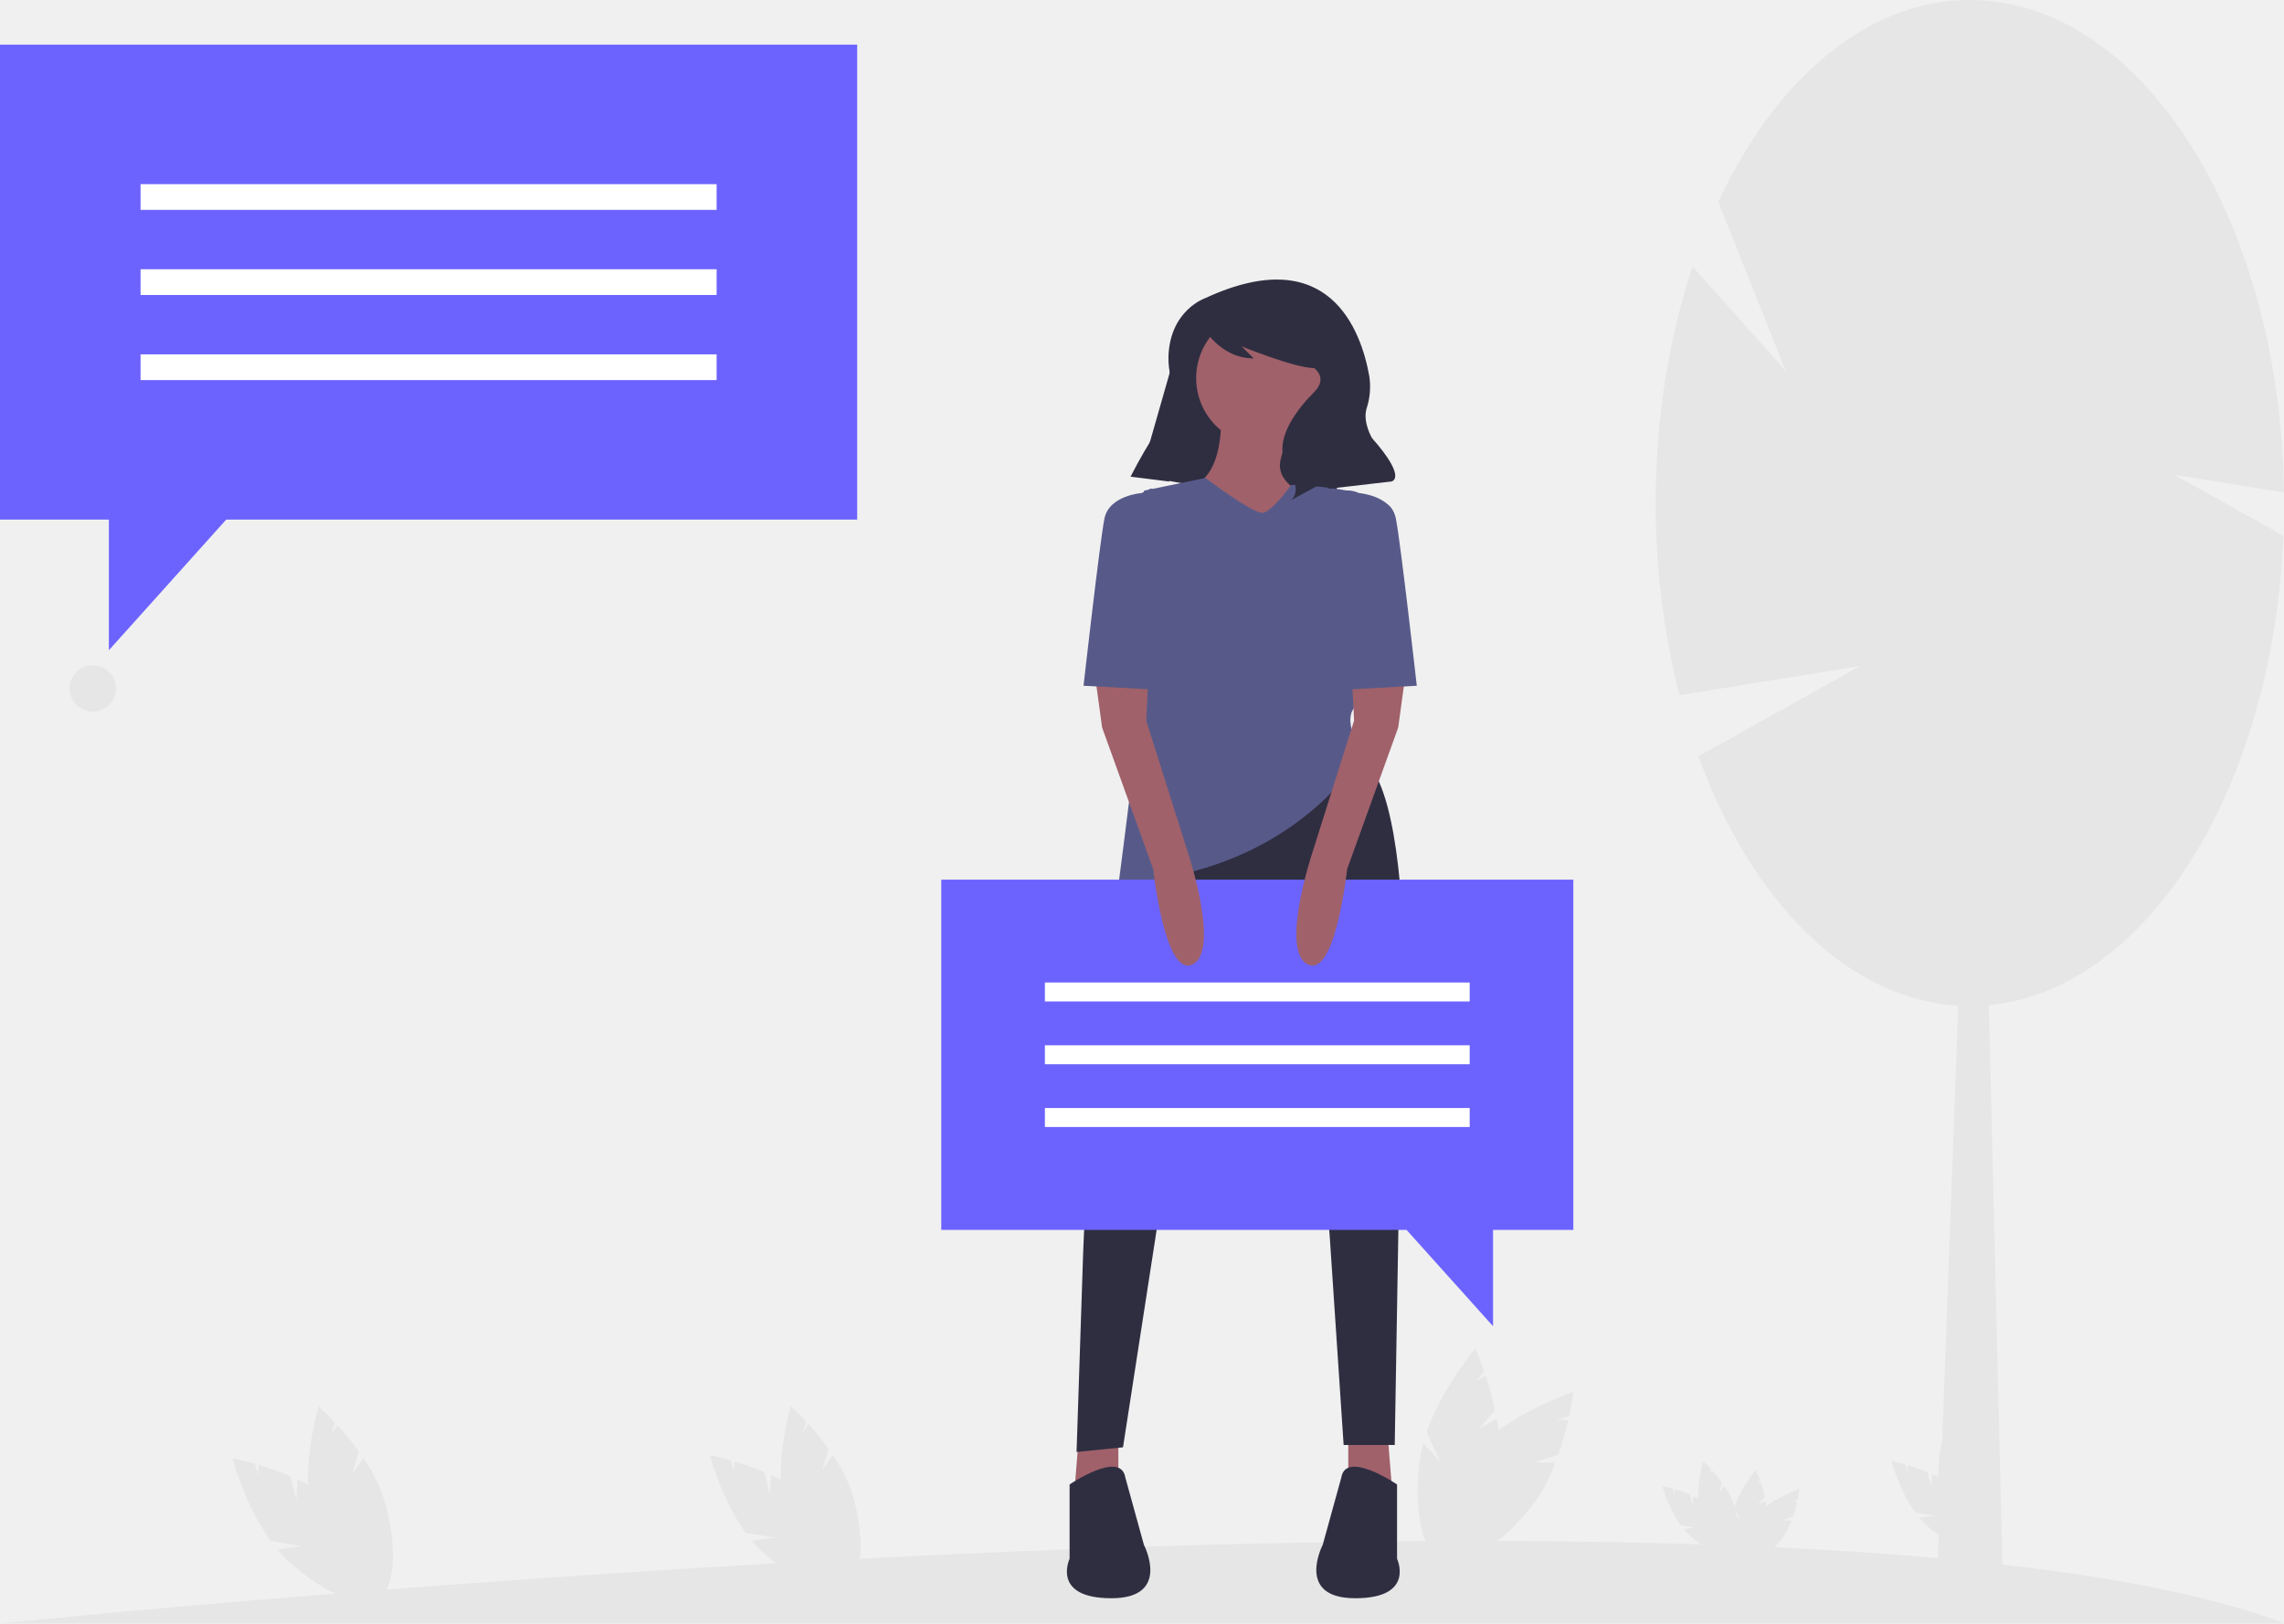
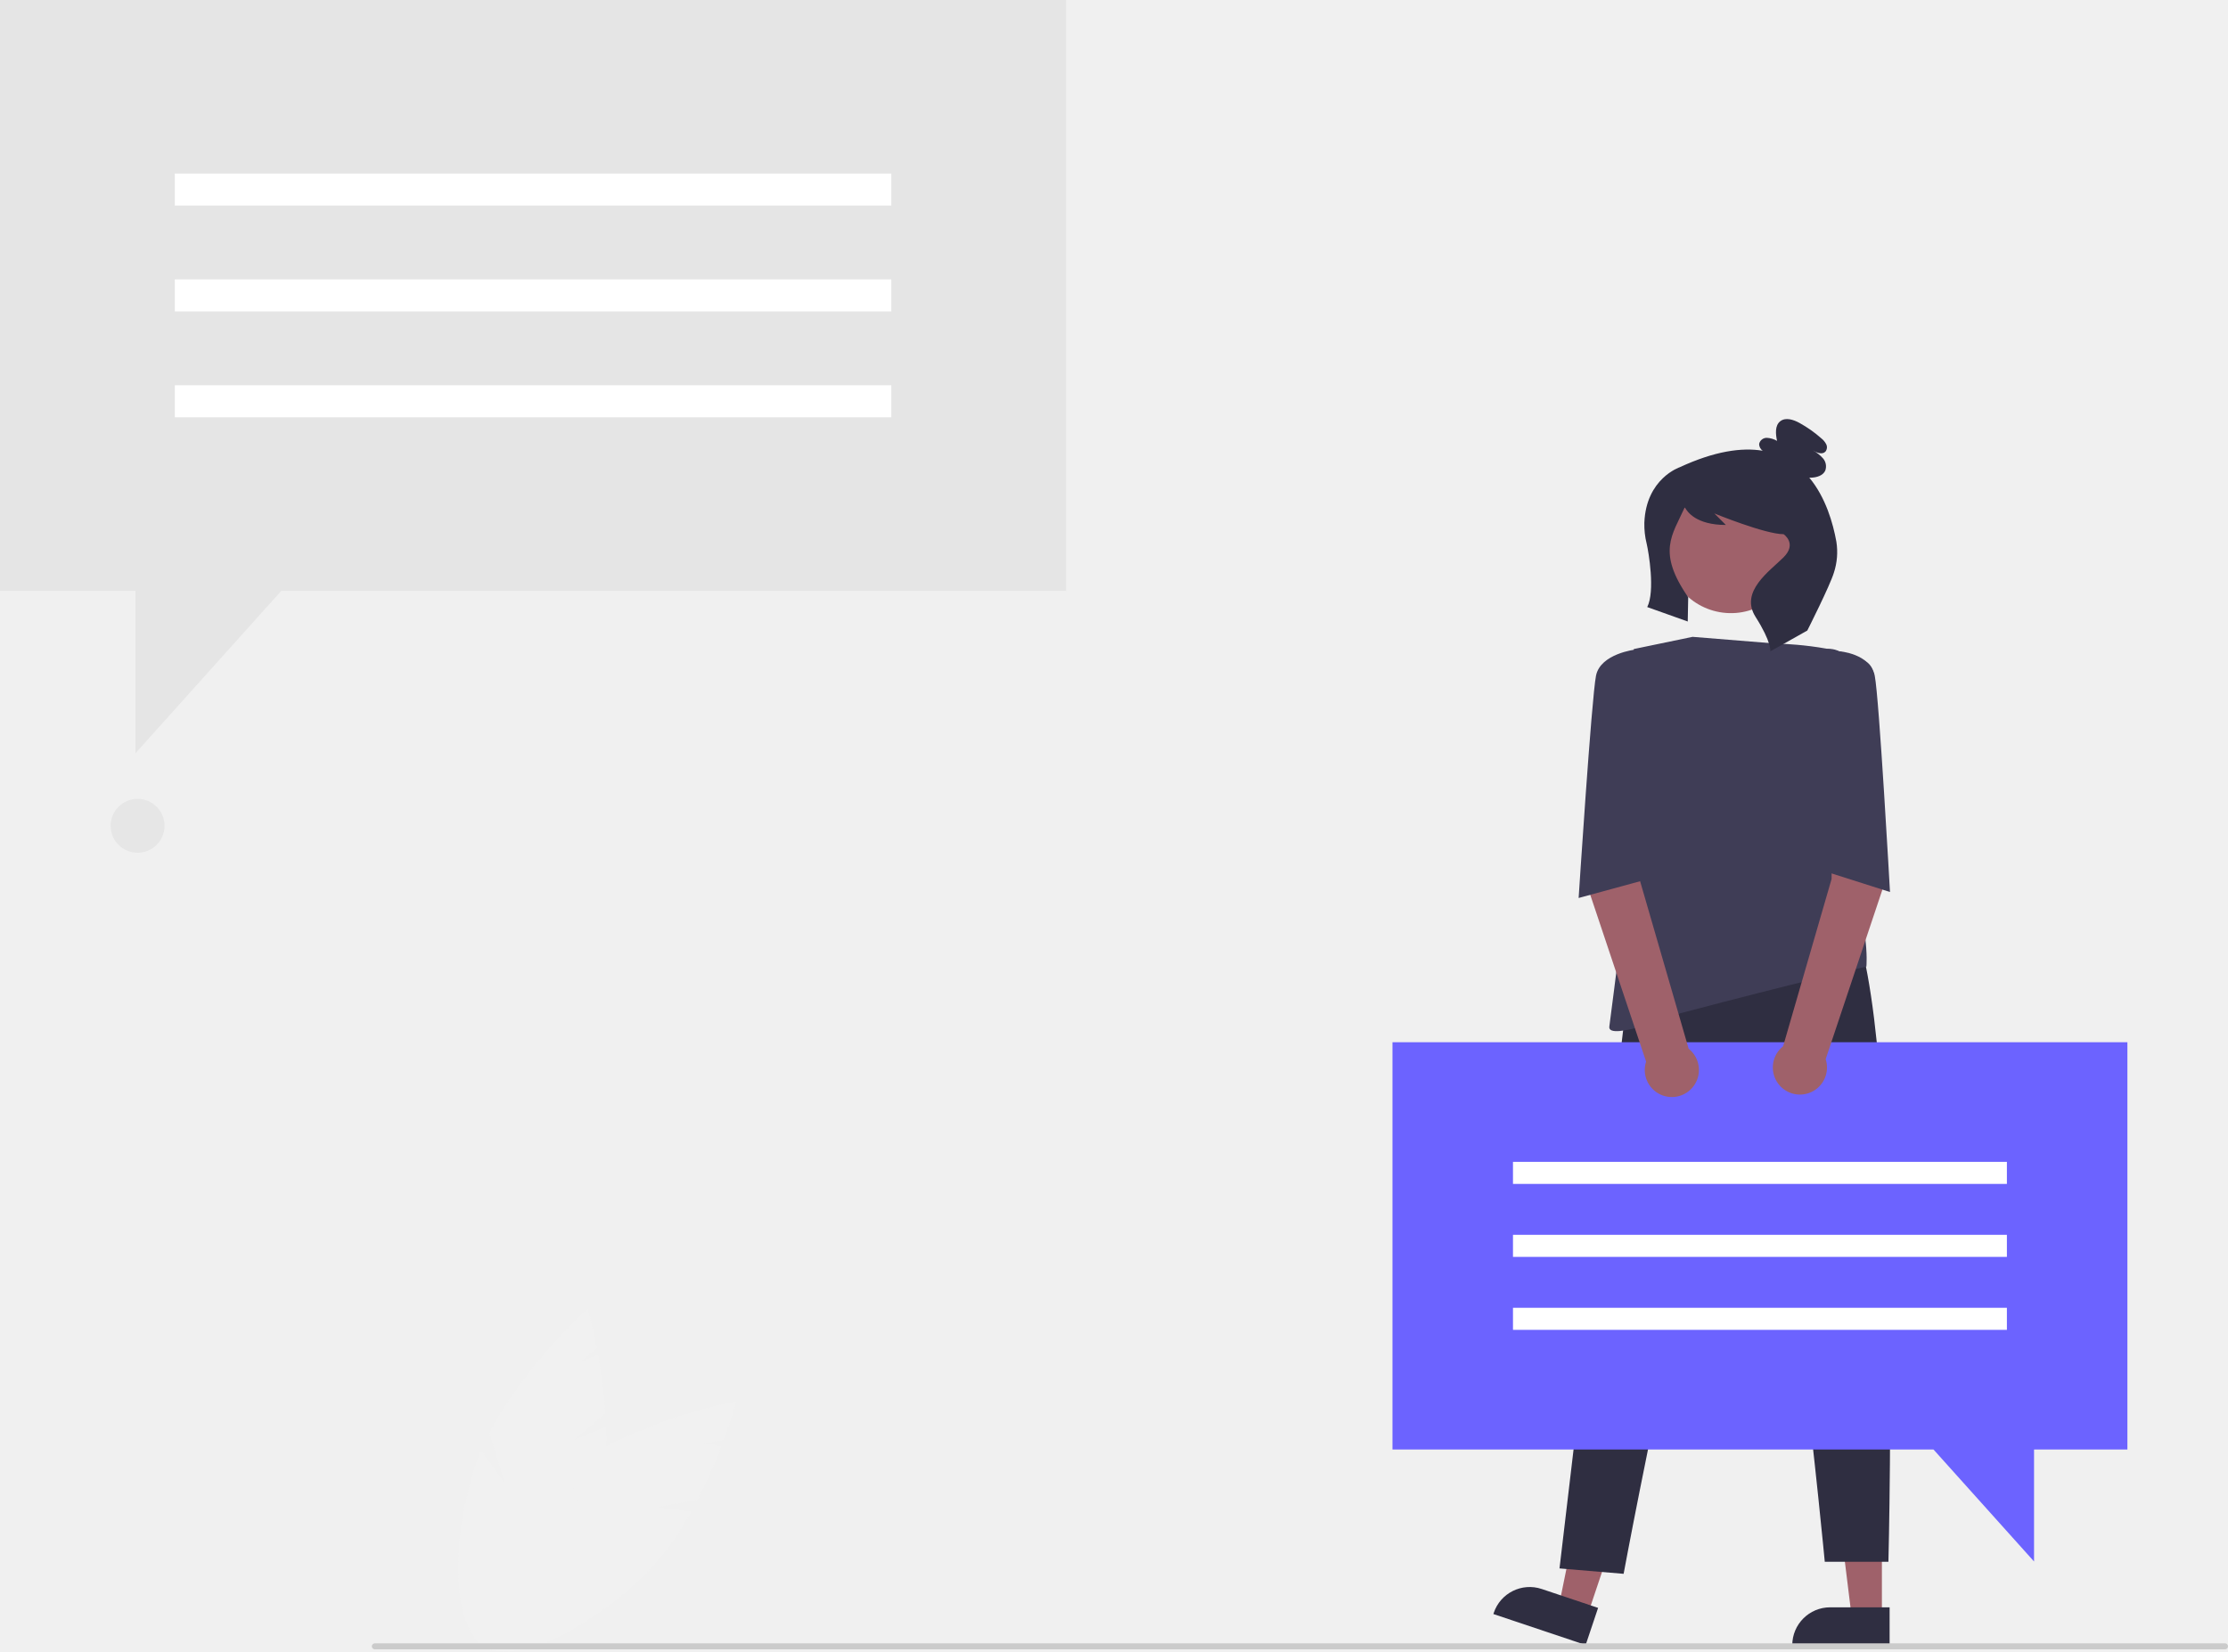
- <svg xmlns="http://www.w3.org/2000/svg" id="b7c7232a-1587-4d3b-a231-6a0b0f3ca05b" data-name="Layer 1" width="887.035" height="630.595" viewBox="0 0 887.035 630.595">
-   <path d="M271.571,717.132l-2.27-8.954a116.267,116.267,0,0,0-12.335-4.425l-.287,4.161-1.162-4.584c-5.198-1.484-8.735-2.138-8.735-2.138s4.777,18.165,14.796,32.052l11.674,2.051-9.07,1.308a47.038,47.038,0,0,0,4.057,4.299c14.575,13.529,30.809,19.736,36.259,13.864s-1.947-21.599-16.522-35.128a61.928,61.928,0,0,0-15.876-10.209Z" transform="translate(-156.4827 -134.7024)" fill="#e6e6e6" />
-   <path d="M293.161,707.408l2.685-8.838a116.263,116.263,0,0,0-8.272-10.164l-2.396,3.414,1.375-4.525c-3.683-3.958-6.372-6.345-6.372-6.345s-5.3,18.019-3.902,35.086l8.934,7.79-8.44-3.569a47.037,47.037,0,0,0,1.251,5.777c5.484,19.115,16.172,32.82,23.873,30.61s9.498-19.496,4.015-38.611a61.927,61.927,0,0,0-8.314-16.945Z" transform="translate(-156.4827 -134.7024)" fill="#e6e6e6" />
-   <path d="M455.457,714.957l-2.134-8.415a109.277,109.277,0,0,0-11.594-4.159l-.269,3.911-1.092-4.309c-4.886-1.395-8.21-2.01-8.21-2.01s4.49,17.073,13.907,30.126l10.973,1.927-8.524,1.229a44.21,44.21,0,0,0,3.813,4.041c13.699,12.715,28.957,18.549,34.08,13.03S484.576,730.027,470.877,717.312a58.205,58.205,0,0,0-14.922-9.595Z" transform="translate(-156.4827 -134.7024)" fill="#e6e6e6" />
-   <path d="M475.749,705.818l2.523-8.307a109.276,109.276,0,0,0-7.775-9.553l-2.252,3.209,1.292-4.253c-3.461-3.72-5.989-5.964-5.989-5.964s-4.982,16.936-3.667,32.977l8.397,7.322-7.933-3.354a44.212,44.212,0,0,0,1.175,5.43c5.154,17.966,15.2,30.847,22.438,28.77s8.927-18.324,3.773-36.29a58.205,58.205,0,0,0-7.814-15.927Z" transform="translate(-156.4827 -134.7024)" fill="#e6e6e6" />
-   <path d="M813.833,719.49l-1.075-4.241a55.066,55.066,0,0,0-5.842-2.096l-.136,1.971-.55-2.171c-2.462-.703-4.137-1.013-4.137-1.013a52.773,52.773,0,0,0,7.008,15.181l5.529.971-4.296.619a22.277,22.277,0,0,0,1.921,2.036c6.903,6.408,14.592,9.347,17.173,6.566s-.922-10.23-7.825-16.637a29.33,29.33,0,0,0-7.519-4.835Z" transform="translate(-156.4827 -134.7024)" fill="#e6e6e6" />
-   <path d="M824.058,714.885l1.272-4.186a55.065,55.065,0,0,0-3.918-4.814l-1.135,1.617.651-2.143c-1.744-1.874-3.018-3.005-3.018-3.005a52.773,52.773,0,0,0-1.848,16.618l4.231,3.69-3.997-1.69a22.278,22.278,0,0,0,.592,2.736c2.597,9.053,7.66,15.544,11.307,14.498s4.499-9.234,1.901-18.287a29.331,29.331,0,0,0-3.938-8.026Z" transform="translate(-156.4827 -134.7024)" fill="#e6e6e6" />
-   <path d="M906.488,712.164l-1.414-5.578a72.429,72.429,0,0,0-7.684-2.757l-.179,2.592-.724-2.856c-3.238-.925-5.441-1.332-5.441-1.332s2.976,11.316,9.217,19.968l7.273,1.278-5.65.815a29.303,29.303,0,0,0,2.527,2.678c9.08,8.428,19.193,12.295,22.588,8.637s-1.213-13.456-10.292-21.884a38.579,38.579,0,0,0-9.89-6.36Z" transform="translate(-156.4827 -134.7024)" fill="#e6e6e6" />
-   <path d="M919.938,706.106l1.673-5.506a72.431,72.431,0,0,0-5.153-6.332l-1.493,2.127.856-2.819c-2.294-2.466-3.97-3.953-3.97-3.953s-3.302,11.225-2.431,21.858l5.566,4.853-5.258-2.223a29.304,29.304,0,0,0,.779,3.599c3.416,11.908,10.075,20.446,14.872,19.069s5.917-12.145,2.501-24.053a38.579,38.579,0,0,0-5.179-10.556Z" transform="translate(-156.4827 -134.7024)" fill="#e6e6e6" />
-   <path d="M730.693,689.937l6.425-7.449a123.815,123.815,0,0,0-3.672-13.464l-3.805,2.291,3.29-3.814c-1.88-5.442-3.469-8.926-3.469-8.926s-12.93,15.261-18.926,32.483l5.341,11.437-6.68-7.114a50.092,50.092,0,0,0-1.273,6.165c-2.901,20.978,1.598,38.931,10.049,40.1s17.655-14.889,20.556-35.867a65.948,65.948,0,0,0-.79-20.085Z" transform="translate(-156.4827 -134.7024)" fill="#e6e6e6" />
-   <path d="M752.362,702.835l9.35-3.055a123.815,123.815,0,0,0,3.816-13.424l-4.442-.006,4.787-1.564c1.204-5.63,1.644-9.434,1.644-9.434s-18.957,6.381-32.992,18.024l-1.34,12.551-2.041-9.542a50.093,50.093,0,0,0-4.277,4.619c-13.327,16.458-18.756,34.152-12.125,39.522s22.809-3.62,36.136-20.078a65.949,65.949,0,0,0,9.706-17.602Z" transform="translate(-156.4827 -134.7024)" fill="#e6e6e6" />
-   <path d="M839.006,719.534l2.857-3.313a55.063,55.063,0,0,0-1.633-5.988l-1.692,1.019,1.463-1.696c-.836-2.42-1.543-3.97-1.543-3.97a52.773,52.773,0,0,0-8.418,14.447l2.375,5.087-2.971-3.164a22.281,22.281,0,0,0-.566,2.742c-1.29,9.33.711,17.314,4.469,17.834s7.852-6.622,9.142-15.952a29.33,29.33,0,0,0-.351-8.933Z" transform="translate(-156.4827 -134.7024)" fill="#e6e6e6" />
-   <path d="M848.643,725.27l4.158-1.359a55.065,55.065,0,0,0,1.697-5.97l-1.975-.002,2.129-.696c.535-2.504.731-4.196.731-4.196a52.773,52.773,0,0,0-14.673,8.016l-.596,5.582-.908-4.244a22.279,22.279,0,0,0-1.902,2.054c-5.927,7.32-8.341,15.189-5.393,17.577s10.144-1.61,16.072-8.93a29.331,29.331,0,0,0,4.317-7.828Z" transform="translate(-156.4827 -134.7024)" fill="#e6e6e6" />
-   <path d="M157.017,765.298s698.5-72,886.5,0Z" transform="translate(-156.4827 -134.7024)" fill="#e6e6e6" />
-   <path d="M1043.517,325.997c-1.369-106.021-55.455-191.294-121.984-191.294-39.981,0-75.469,30.796-97.724,78.383l26.165,65.651-36.16-40.465c-9.121,27.38-14.297,58.64-14.297,91.841a299.419,299.419,0,0,0,9.223,74.63L878.862,393.437l-62.755,35.091c20.445,56.05,57.812,94.331,100.883,96.857l-8.301,225.821,25.688.917-5.491-226.965c61.333-5.841,110.464-84.23,114.399-182.331l-42.384-23.7Z" transform="translate(-156.4827 -134.7024)" fill="#e6e6e6" />
-   <polygon points="442.83 184.86 476.584 190.797 487.836 134.4 460.645 122.527 442.83 184.86" fill="#2f2e41" />
-   <polygon points="483.418 193.88 517.172 199.816 528.423 143.42 501.233 131.547 483.418 193.88" fill="#2f2e41" />
-   <polygon points="523.631 556.815 523.631 580.265 540.768 580.265 538.964 557.717 523.631 556.815" fill="#a0616a" />
-   <polygon points="434.338 556.815 434.338 580.265 417.201 580.265 419.005 557.717 434.338 556.815" fill="#a0616a" />
-   <path d="M597.135,474.148l-13.702,83.518a498.774,498.774,0,0,0-6.308,64.271l-2.539,76.795,18.039-1.804L606.154,609.44S641.33,479.559,653.957,505.716s18.941,109.136,18.941,109.136l5.412,81.175h19.843l1.804-106.43s10.823-148.821-16.235-161.449Z" transform="translate(-156.4827 -134.7024)" fill="#2f2e41" />
-   <path d="M699.055,711.36s-19.843-13.529-21.647-2.706l-7.216,26.156s-10.823,20.745,12.627,20.745,16.235-15.333,16.235-15.333Z" transform="translate(-156.4827 -134.7024)" fill="#2f2e41" />
-   <path d="M571.88,711.36s19.843-13.529,21.647-2.706l7.216,26.156S611.566,755.555,588.115,755.555s-16.235-15.333-16.235-15.333Z" transform="translate(-156.4827 -134.7024)" fill="#2f2e41" />
-   <circle cx="490.71" cy="146.88" r="26.156" fill="#a0616a" />
-   <path d="M630.507,292.856s2.706,25.255-10.823,30.666l22.549,27.058,29.764-20.745s-21.647-4.51-18.039-17.137,3.608-14.431,3.608-14.431Z" transform="translate(-156.4827 -134.7024)" fill="#a0616a" />
-   <path d="M624.644,320.366S643.585,334.797,647.193,333.895s10.823-10.823,10.823-10.823,26.607.451,37.431,7.667-10.372,51.862-10.372,51.862,5.863,20.294-1.353,25.705,1.804,18.941,1.804,18.941-18.039,33.372-65.842,45.999c0,0-29.764,11.725-28.862,5.412s9.921-78.469,9.921-78.469V325.327Z" transform="translate(-156.4827 -134.7024)" fill="#575a89" />
-   <path d="M624.629,250.49S610.969,255.043,610.275,273.025a31.894,31.894,0,0,0,.948,8.539c.769,3.26,1.264,10.273-4.697,19.439a192.423,192.423,0,0,0-10.921,18.786l-.043.085,15.002,1.875,3.19-24.867a123.827,123.827,0,0,1,9.833-34.909l.104-.232s6.563,12.189,19.69,12.189l-4.688-4.688s20.628,8.439,28.129,8.439c0,0,5.626,3.75,0,9.376s-16.877,18.752-10.314,29.066.938,13.127.938,13.127L667.759,323.624l4.688-2.813v3.75l24.378-2.813s6.563-.938-7.501-16.877c0,0-3.714-6.19-2.089-11.528a26.929,26.929,0,0,0,1.024-12.594C685.108,263.172,672.746,228.226,624.629,250.49Z" transform="translate(-156.4827 -134.7024)" fill="#2f2e41" />
-   <polygon points="365.556 341.7 611.035 341.7 611.035 477.762 579.854 477.762 579.854 515.179 546.263 477.762 365.556 477.762 365.556 341.7" fill="#6c63ff" />
-   <rect x="562.29" y="516.371" width="164.975" height="7.37" transform="translate(1133.073 905.4095) rotate(-180)" fill="#fff" />
-   <rect x="562.29" y="540.749" width="164.975" height="7.37" transform="translate(1133.073 954.1651) rotate(-180)" fill="#fff" />
-   <rect x="562.29" y="565.127" width="164.975" height="7.37" transform="translate(1133.073 1002.921) rotate(-180)" fill="#fff" />
-   <path d="M581.801,397.482l2.706,19.843,19.843,55.019s4.51,42.392,15.333,36.98-1.804-43.293-1.804-43.293l-16.235-51.411.902-18.039Z" transform="translate(-156.4827 -134.7024)" fill="#a0616a" />
-   <path d="M611.566,327.13l-8.135-2.653-3.59,1.751s-12.627.902-14.431,9.921-8.118,64.94-8.118,64.94l33.372,1.804Z" transform="translate(-156.4827 -134.7024)" fill="#575a89" />
-   <path d="M702.211,397.482l-2.706,19.843-19.843,55.019s-4.51,42.392-15.333,36.98,1.804-43.293,1.804-43.293l16.235-51.411-.902-18.039Z" transform="translate(-156.4827 -134.7024)" fill="#a0616a" />
-   <path d="M672.447,327.13l4.338-1.415a9.872,9.872,0,0,1,7.387.513h0s12.627.902,14.431,9.921,8.118,64.94,8.118,64.94l-33.372,1.804Z" transform="translate(-156.4827 -134.7024)" fill="#575a89" />
-   <polygon points="332.9 17.333 0 17.333 0 201.851 42.285 201.851 42.285 252.593 87.838 201.851 332.9 201.851 332.9 17.333" fill="#6c63ff" />
-   <rect x="54.586" y="71.535" width="223.727" height="9.995" fill="#fff" />
-   <rect x="54.586" y="104.595" width="223.727" height="9.995" fill="#fff" />
-   <rect x="54.586" y="137.654" width="223.727" height="9.995" fill="#fff" />
-   <circle cx="36.035" cy="267.424" r="9" fill="#e6e6e6" />
+ <svg xmlns="http://www.w3.org/2000/svg" id="a8fb2eaf-2a53-49df-969a-202e504b9a03" data-name="Layer 1" width="744.2" height="551.749" viewBox="0 0 744.2 551.749">
+   <polygon points="356.109 197.381 93.963 197.381 45.233 251.661 45.233 197.381 0 197.381 0 0 356.109 0 356.109 197.381" fill="#e5e5e5" />
+   <rect x="58.393" y="57.981" width="239.325" height="10.692" fill="#fff" />
+   <rect x="58.393" y="93.345" width="239.325" height="10.692" fill="#fff" />
+   <rect x="58.393" y="128.709" width="239.325" height="10.692" fill="#fff" />
+   <circle cx="45.954" cy="275.884" r="9" fill="#e6e6e6" />
+   <polygon points="628.598 540.263 618.514 540.263 613.716 501.367 628.599 501.367 628.598 540.263" fill="#9f616a" />
+   <path d="M859.069,724.164l-32.515-.001v-.411a12.657,12.657,0,0,1,12.656-12.656h.001l19.859.001Z" transform="translate(-227.8999 -174.1254)" fill="#2f2e41" />
+   <polygon points="530.313 539.464 520.752 536.259 528.567 497.855 542.678 502.586 530.313 539.464" fill="#9f616a" />
+   <path d="M757.544,723.675,726.716,713.339l.131-.39a12.657,12.657,0,0,1,16.022-7.977l.001 0,18.829,6.313Z" transform="translate(-227.8999 -174.1254)" fill="#2f2e41" />
+   <path d="M770.644,513.37,748.807,698.099l21.418,1.806s33.69-181.623,44.077-160.108,23.112,156.076,23.112,156.076h21.257S864.121,485.92,841.865,475.534Z" transform="translate(-227.8999 -174.1254)" fill="#2f2e41" />
+   <circle cx="806.061" cy="357.445" r="21.515" transform="matrix(0.1735, -0.98483, 0.98483, 0.1735, 86.28294, 915.1378)" fill="#9f616a" />
+   <path d="M793.271,386.879l27.45,2.226s21.886.371,30.788,6.306-8.532,42.658-8.532,42.658-4.532,14.56-1.113,21.144c11.096,21.362,9.451,37.813,9.451,37.813s-22.805,5.216-62.125,15.603c0,0-24.482,9.645-23.74,4.451s8.161-64.544,8.161-64.544v-61.576Z" transform="translate(-227.8999 -174.1254)" fill="#3f3d56" />
+   <path d="M841.291,355.115c-1.098-6.127-3.558-14.818-9.039-21.408.173.001.345.009.517.004,1.884-.055,4.027-.649,4.805-2.365a4.104,4.104,0,0,0-.751-4.094,12.086,12.086,0,0,0-3.429-2.679c1.322.802,3.19,1.548,4.245.417a2.29,2.29,0,0,0,.259-2.445,6.066,6.066,0,0,0-1.649-1.989,40.545,40.545,0,0,0-7.25-5.116c-2.01-1.111-4.654-2.003-6.459-.582-1.838,1.447-1.543,4.266-1.071,6.557a7.543,7.543,0,0,0-3.377-1.019,2.586,2.586,0,0,0-2.591,1.99,2.656,2.656,0,0,0,1.197,2.32c-7.094-1.167-16.158.157-27.745,5.519,0,0-11.236,3.745-11.806,18.536a26.239,26.239,0,0,0,.78,7.023c.633,2.681,2.885,15.835.184,21.15l13.531,4.821.155-8.105c-10.516-15.18-5.321-20.751-1.227-29.881a.097.097,0,0,1,.172-.013c.757,1.298,3.656,5.749,13.635,5.749l-3.856-3.856s16.967,6.941,23.137,6.941c0,0,4.627,3.085,0,7.712s-14.755,11.438-9.356,19.922,4.934,11.493,4.934,11.493l12.34-6.941s7.537-14.912,8.874-19.303A22.15,22.15,0,0,0,841.291,355.115Z" transform="translate(-227.8999 -174.1254)" fill="#2f2e41" />
+   <polygon points="465.118 348.182 710.597 348.182 710.597 484.244 679.416 484.244 679.416 521.661 645.825 484.244 465.118 484.244 465.118 348.182" fill="#6c63ff" />
+   <rect x="505.37" y="388.15" width="164.975" height="7.37" fill="#fff" />
+   <rect x="505.37" y="412.528" width="164.975" height="7.37" fill="#fff" />
+   <rect x="505.37" y="436.906" width="164.975" height="7.37" fill="#fff" />
+   <path d="M854.198,435.125l-14.398,3.5-.109,29.14-16.194,55.894a9.047,9.047,0,1,0,14.217,4.306l19.36-57.863Z" transform="translate(-227.8999 -174.1254)" fill="#9f616a" />
+   <path d="M758.369,434.513l17.273,4.935.109,29.14,16.194,55.894a9.047,9.047,0,1,1-14.217,4.306l-19.36-57.863Z" transform="translate(-227.8999 -174.1254)" fill="#9f616a" />
+   <path d="M832.591,392.443l3.568-1.163a8.12,8.12,0,0,1,6.076.422h0s10.386.742,11.87,8.161,5.092,72.263,5.092,72.263l-22-7Z" transform="translate(-227.8999 -174.1254)" fill="#3f3d56" />
+   <path d="M782.514,392.443l-6.316-.318-2-1s-11.715,1.318-13.199,8.736-5.801,74.263-5.801,74.263l22-6Z" transform="translate(-227.8999 -174.1254)" fill="#3f3d56" />
+   <path d="M419.676,655.277l10.428-9.097a174.184,174.184,0,0,0-2.439-19.481l-5.755,2.435,5.339-4.657c-1.536-7.952-3.057-13.12-3.057-13.12s-21.04,18.684-32.814,41.477l5.165,16.99-7.889-11.235a70.472,70.472,0,0,0-2.998,8.333c-8.21,28.638-5.512,54.535,6.026,57.843s27.546-17.227,35.755-45.865a92.776,92.776,0,0,0,2.892-28.129Z" transform="translate(-227.8999 -174.1254)" fill="#f1f1f1" />
+   <path d="M447.29,677.545l13.629-2.397a174.18,174.18,0,0,0,7.982-17.937l-6.185-.89,6.978-1.227c2.795-7.601,4.165-12.812,4.165-12.812s-27.669,5.119-49.529,18.544l-4.361,17.214-.946-13.695a70.463,70.463,0,0,0-6.874,5.583C390.318,690.2,379.241,713.764,387.408,722.559s32.485-.509,54.316-20.781a92.773,92.773,0,0,0,17.015-22.585Z" transform="translate(-227.8999 -174.1254)" fill="#f1f1f1" />
+   <path d="M971.1,725.125h-618a1,1,0,0,1,0-2h618a1,1,0,0,1,0,2Z" transform="translate(-227.8999 -174.1254)" fill="#cbcbcb" />
</svg>
